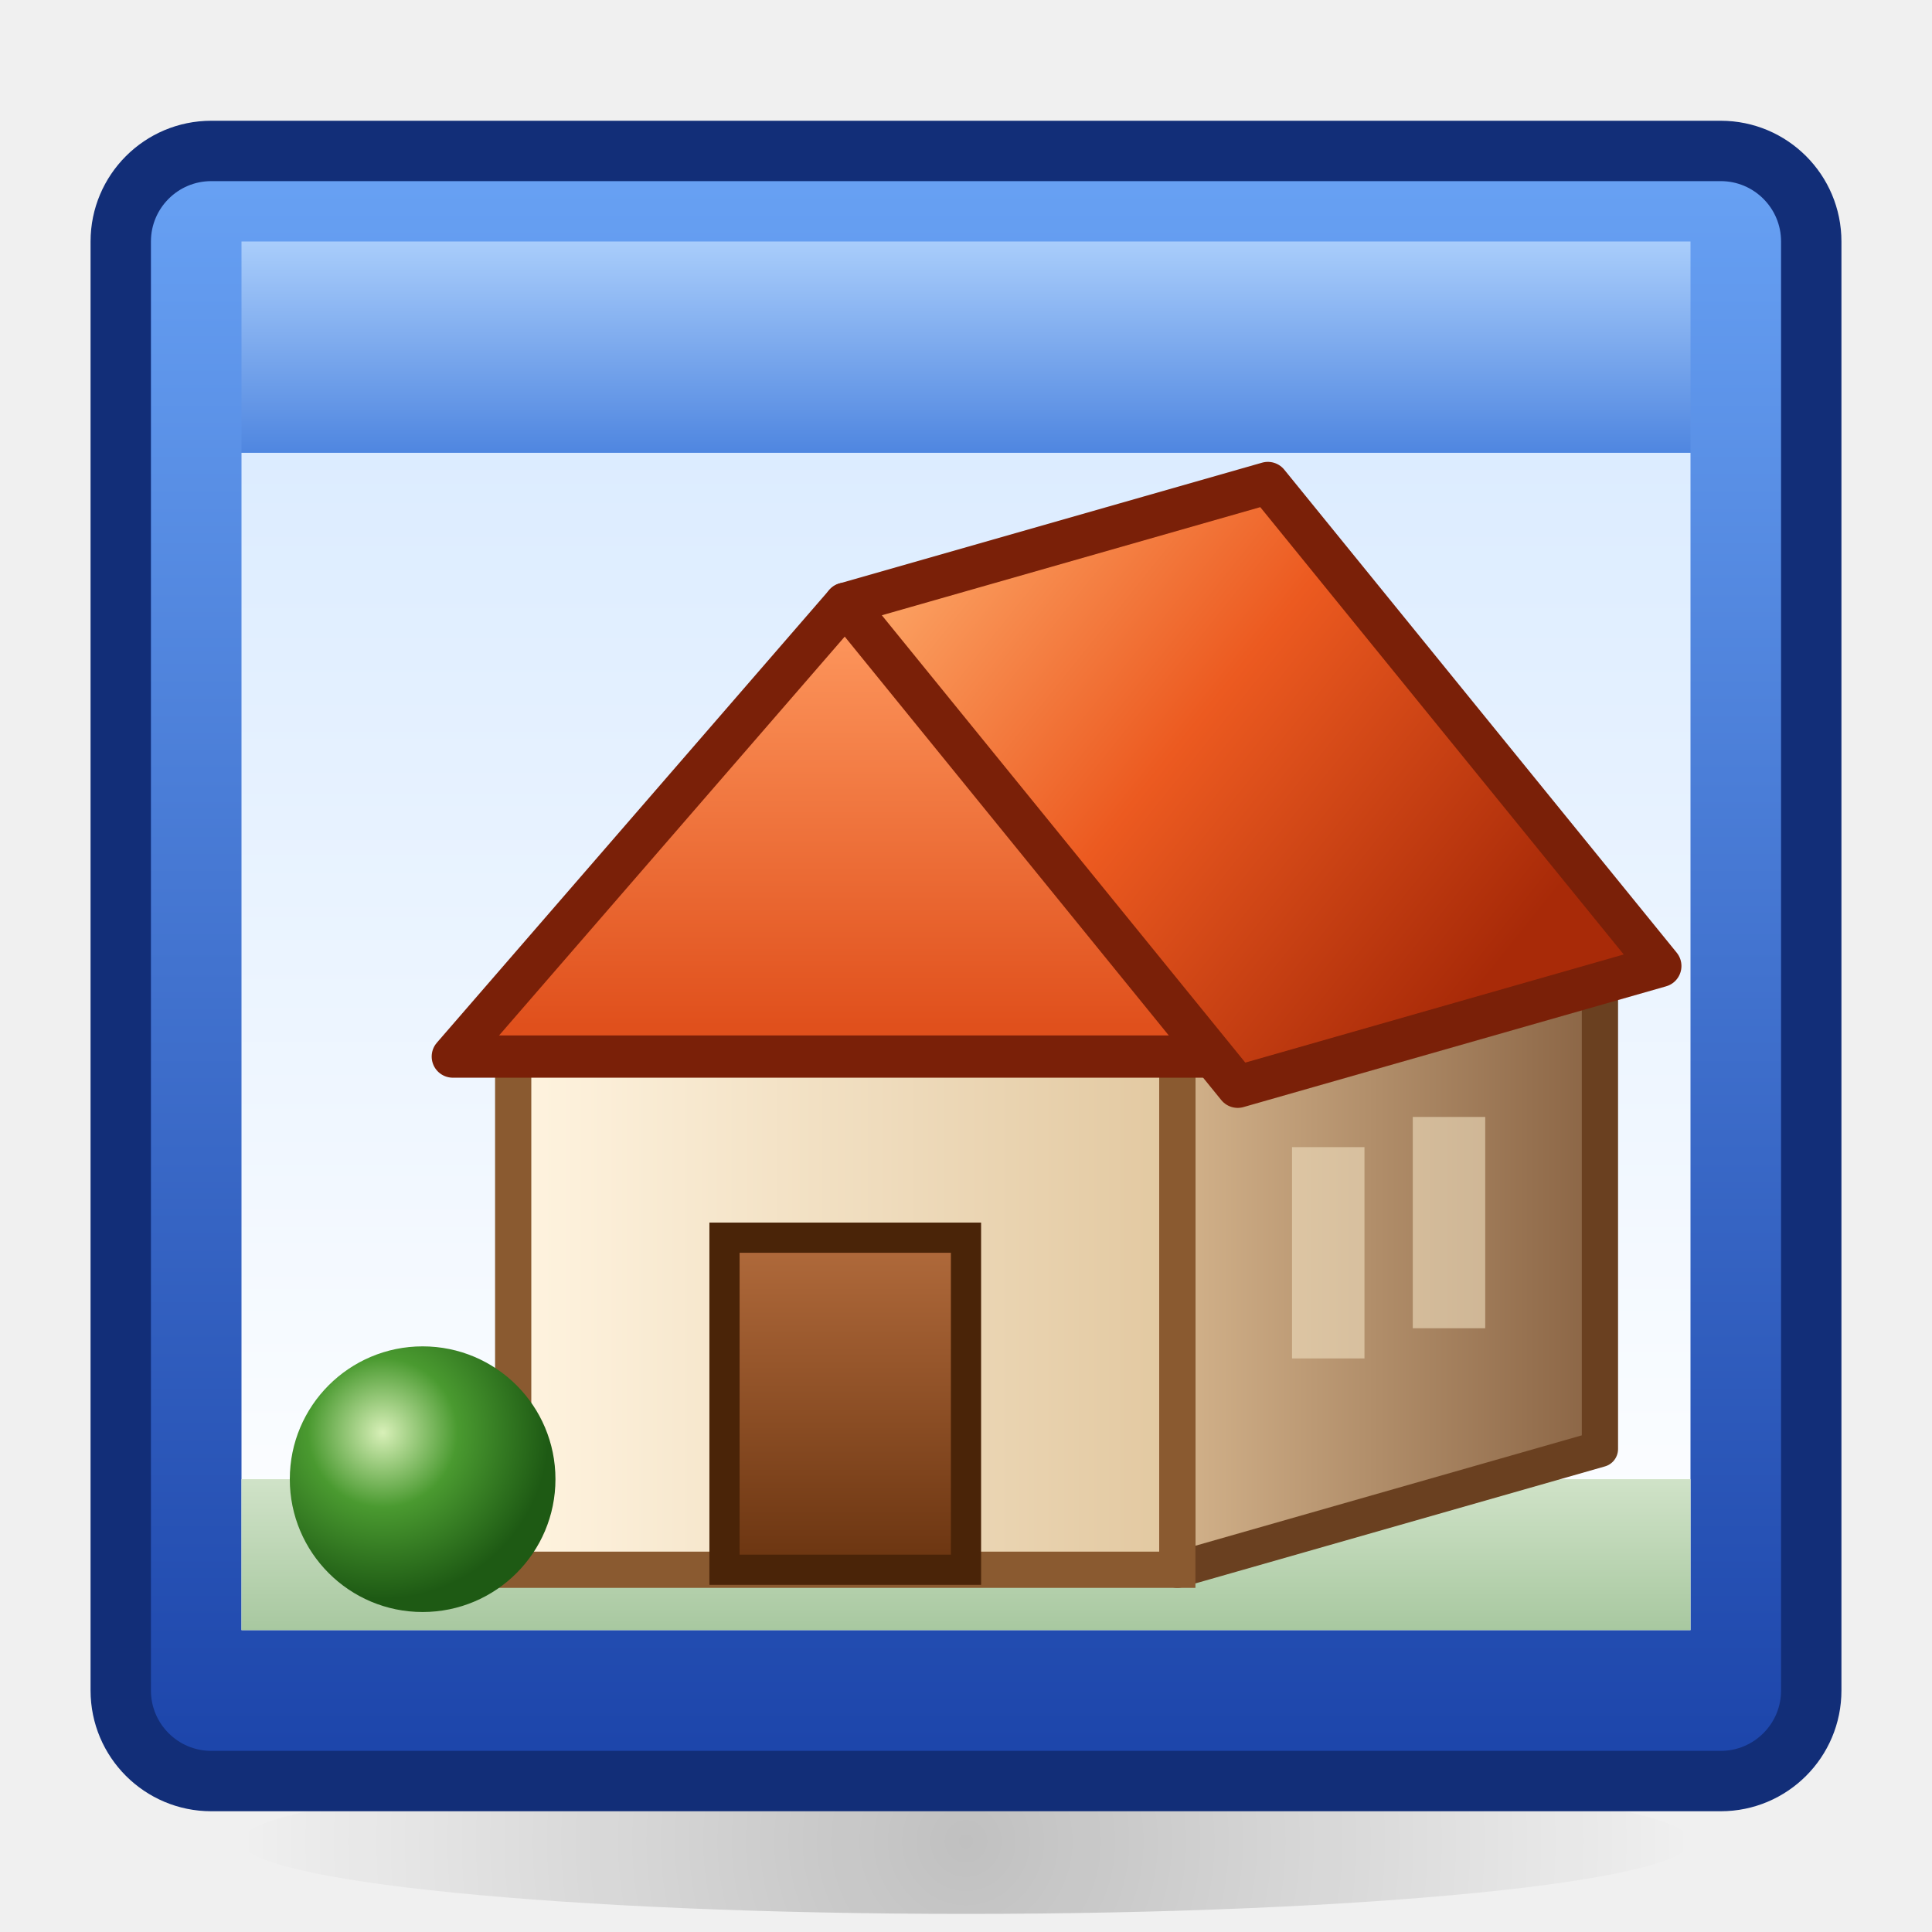
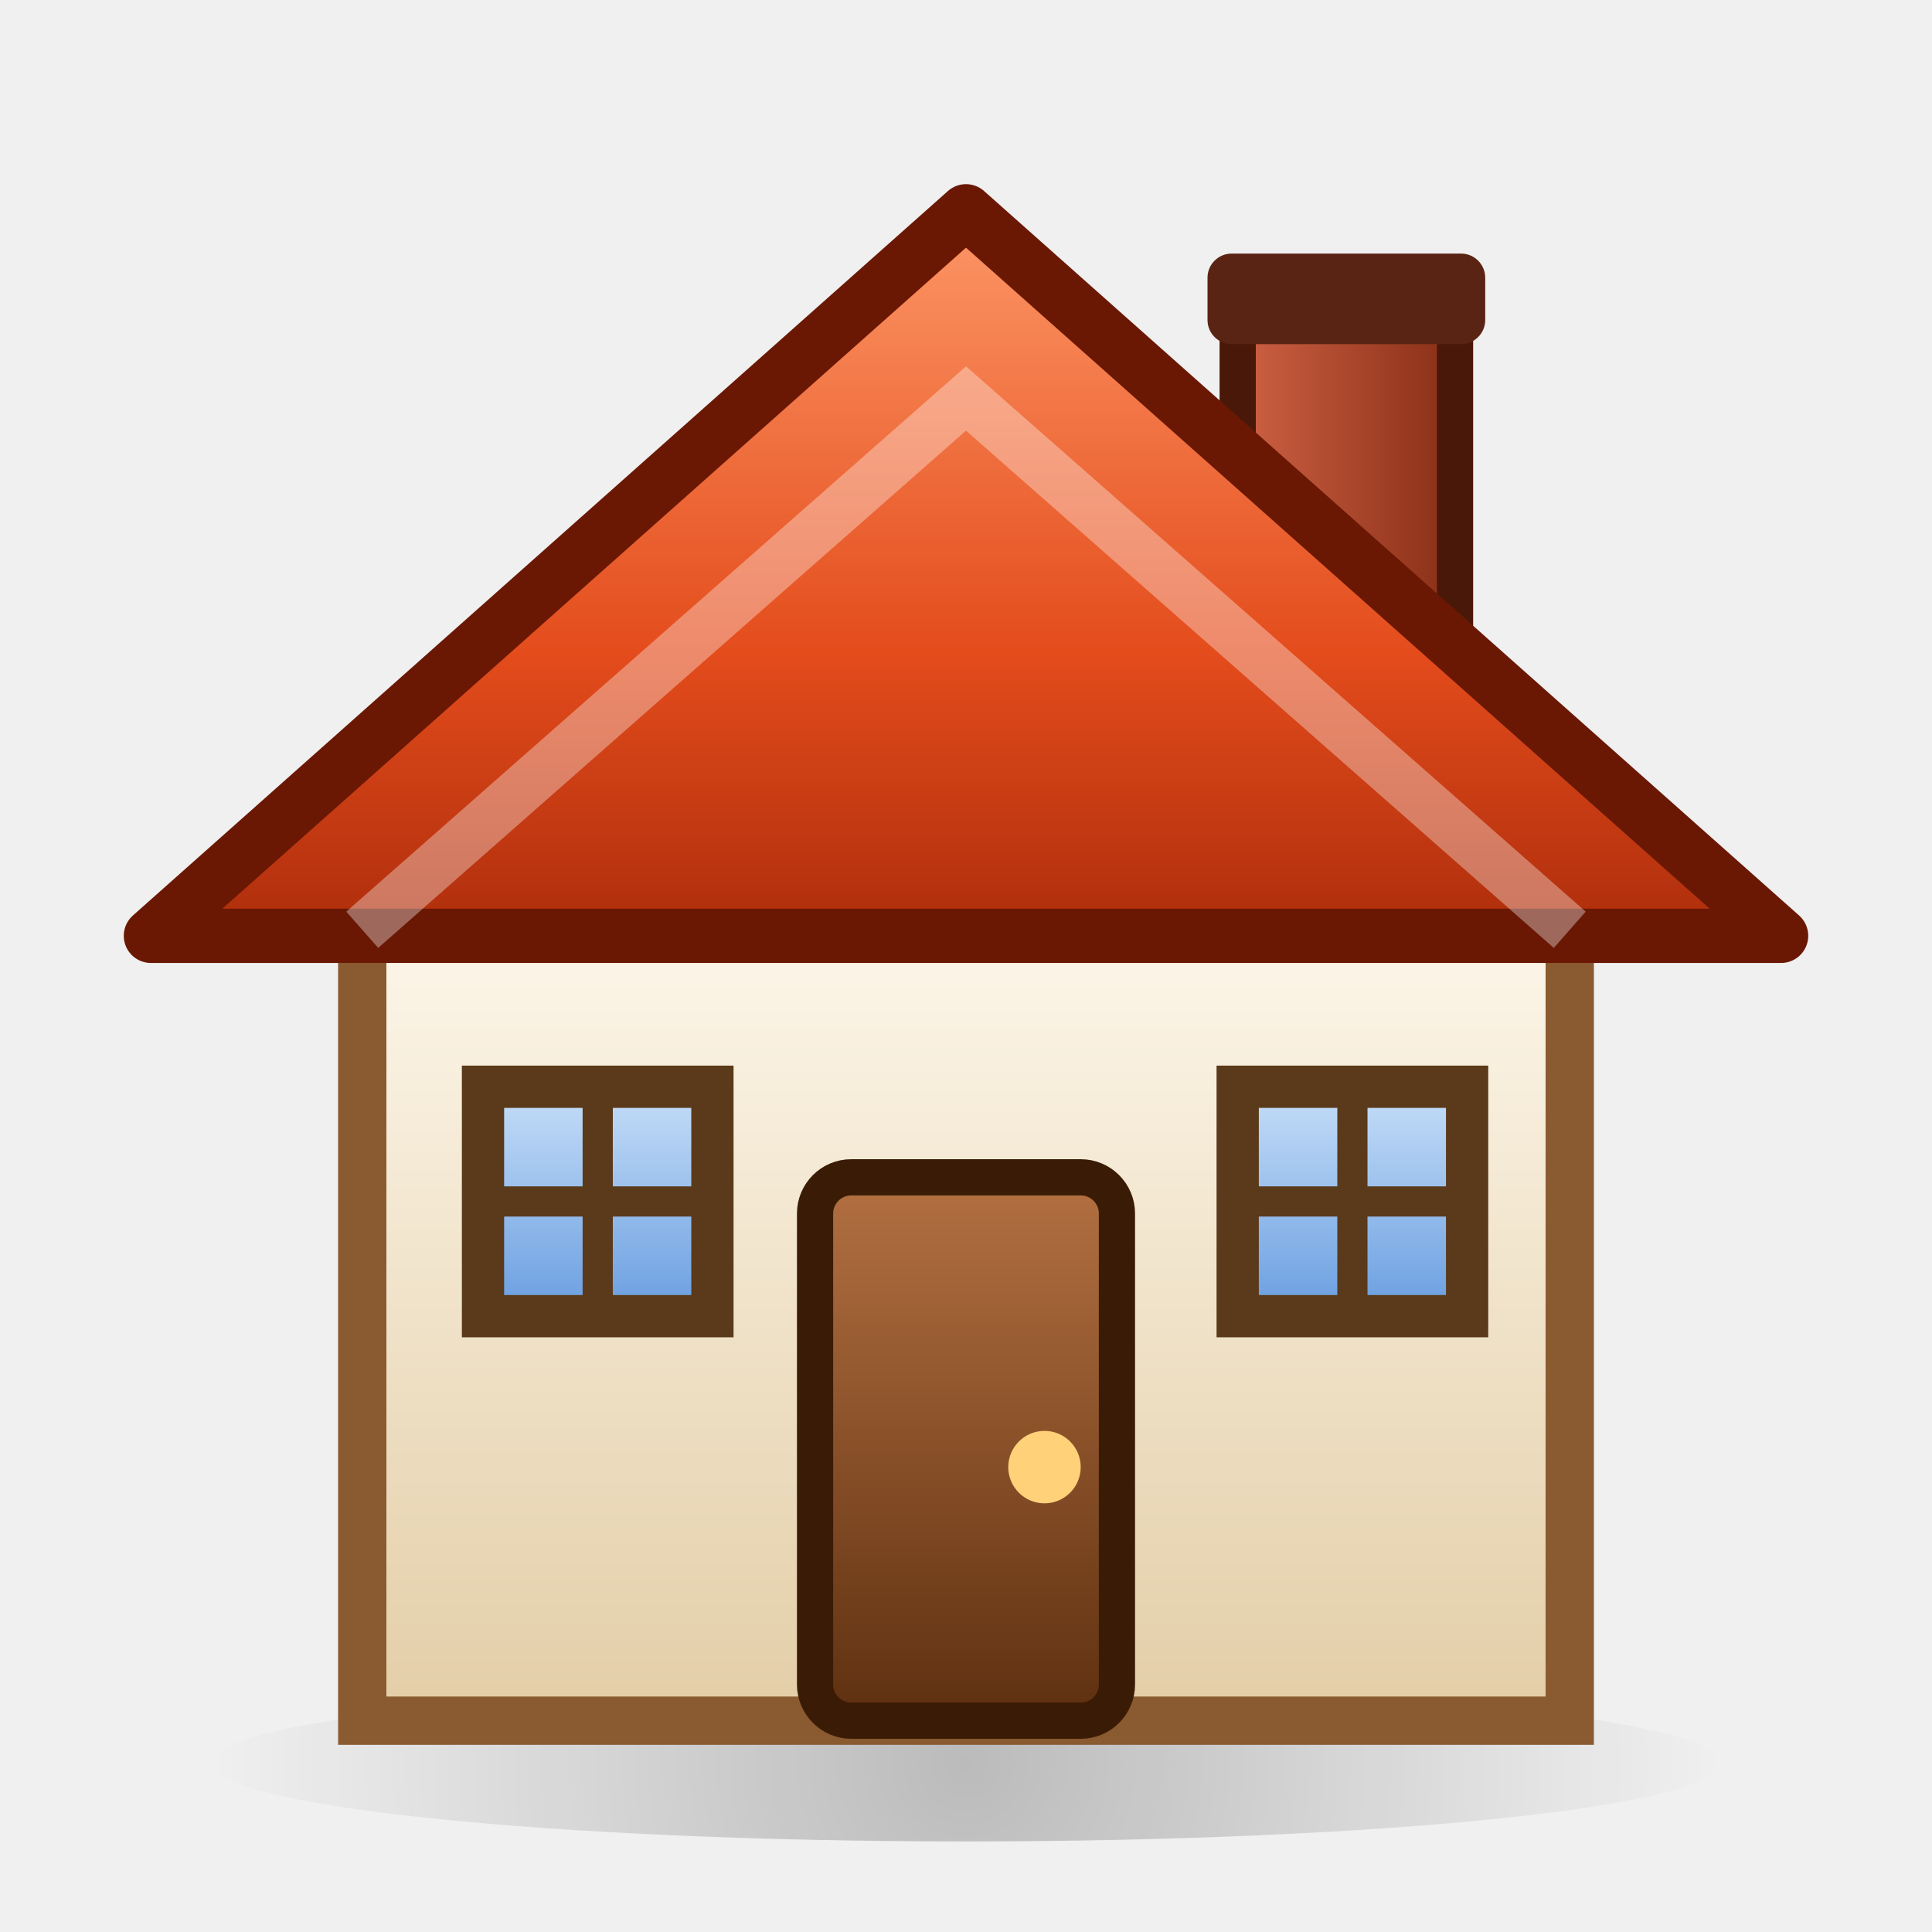
<svg xmlns="http://www.w3.org/2000/svg" width="32" height="32" viewBox="0 0 32 32">
  <defs>
-     <radialGradient id="g1" gradientUnits="userSpaceOnUse" cx="16" cy="30.5" r="12" fx="16" fy="30.5">
-       <stop offset="0" stop-color="#000000" stop-opacity="0.2" />
+     <radialGradient id="g1" gradientUnits="userSpaceOnUse" cx="16" cy="29.2" r="12.5" fx="16" fy="29.2">
+       <stop offset="0" stop-color="#000000" stop-opacity="0.22" />
      <stop offset="1" stop-color="#000000" stop-opacity="0" />
    </radialGradient>
-     <linearGradient id="g2" gradientUnits="userSpaceOnUse" x1="0" y1="2" x2="0" y2="30">
-       <stop offset="0" stop-color="#6aa4f6" />
-       <stop offset="1" stop-color="#1a42a8" />
+     <linearGradient id="g2" gradientUnits="userSpaceOnUse" x1="20" y1="0" x2="24" y2="0">
+       <stop offset="0" stop-color="#d8684a" />
+       <stop offset="1" stop-color="#8a3018" />
    </linearGradient>
-     <linearGradient id="g3" gradientUnits="userSpaceOnUse" x1="0" y1="4" x2="0" y2="7.5">
-       <stop offset="0" stop-color="#a9cdfb" />
-       <stop offset="1" stop-color="#4f86e0" />
+     <linearGradient id="g3" gradientUnits="userSpaceOnUse" x1="0" y1="14" x2="0" y2="29">
+       <stop offset="0" stop-color="#fffaf0" />
+       <stop offset="1" stop-color="#e2cca4" />
    </linearGradient>
-     <linearGradient id="g4" gradientUnits="userSpaceOnUse" x1="0" y1="7.5" x2="0" y2="27">
-       <stop offset="0" stop-color="#dcecff" />
-       <stop offset="1" stop-color="#ffffff" />
+     <linearGradient id="g4" gradientUnits="userSpaceOnUse" x1="0" y1="3" x2="0" y2="16">
+       <stop offset="0" stop-color="#ff9c6c" />
+       <stop offset="0.6" stop-color="#e44c1c" />
+       <stop offset="1" stop-color="#a82a0a" />
    </linearGradient>
-     <linearGradient id="g5" gradientUnits="userSpaceOnUse" x1="0" y1="24" x2="0" y2="27">
-       <stop offset="0" stop-color="#d8e8d0" />
-       <stop offset="1" stop-color="#a8c8a0" />
+     <linearGradient id="g5" gradientUnits="userSpaceOnUse" x1="0" y1="19" x2="0" y2="28.5">
+       <stop offset="0" stop-color="#b87444" />
+       <stop offset="1" stop-color="#5e3010" />
    </linearGradient>
-     <linearGradient id="g6" gradientUnits="userSpaceOnUse" x1="19" y1="0" x2="26.5" y2="0">
-       <stop offset="0" stop-color="#d8b890" />
-       <stop offset="1" stop-color="#8a6444" />
+     <linearGradient id="g6" gradientUnits="userSpaceOnUse" x1="0" y1="17" x2="0" y2="23">
+       <stop offset="0" stop-color="#e0f0ff" />
+       <stop offset="1" stop-color="#4a88d8" />
    </linearGradient>
-     <linearGradient id="g7" gradientUnits="userSpaceOnUse" x1="8.5" y1="0" x2="19.5" y2="0">
-       <stop offset="0" stop-color="#fff4e0" />
-       <stop offset="1" stop-color="#e2c8a0" />
-     </linearGradient>
-     <linearGradient id="g8" gradientUnits="userSpaceOnUse" x1="0" y1="10" x2="0" y2="17">
-       <stop offset="0" stop-color="#ff9a60" />
-       <stop offset="1" stop-color="#e0501c" />
-     </linearGradient>
-     <linearGradient id="g9" gradientUnits="userSpaceOnUse" x1="14" y1="9" x2="24" y2="17">
-       <stop offset="0" stop-color="#ffb070" />
-       <stop offset="0.5" stop-color="#ec5a20" />
-       <stop offset="1" stop-color="#a82a08" />
-     </linearGradient>
-     <linearGradient id="g10" gradientUnits="userSpaceOnUse" x1="0" y1="20" x2="0" y2="26">
-       <stop offset="0" stop-color="#b87040" />
-       <stop offset="1" stop-color="#6a3410" />
-     </linearGradient>
-     <radialGradient id="g11" gradientUnits="userSpaceOnUse" cx="6.34" cy="23.73" r="2.75" fx="6.34" fy="23.73">
-       <stop offset="0" stop-color="#d8f0b8" />
-       <stop offset="0.45" stop-color="#4a9a30" />
-       <stop offset="1" stop-color="#1e5a14" />
-     </radialGradient>
  </defs>
-   <ellipse cx="16" cy="30.5" rx="12" ry="1.2" fill="url(#g1)" />
-   <rect x="2" y="2.500" width="28" height="27" rx="1.500" fill="url(#g2)" stroke="#122e78" stroke-width="1" />
-   <rect x="4" y="4" width="24" height="3.500" fill="url(#g3)" />
-   <rect x="4" y="7.500" width="24" height="19.500" fill="url(#g4)" />
-   <rect x="4" y="24.500" width="24" height="2.500" fill="url(#g5)" />
-   <path d="M19.500 17L26.500 15.500V24L19.500 26z" fill="url(#g6)" stroke="#6a4020" stroke-width=".6" stroke-linejoin="round" />
-   <path d="M8.500 17h11v9h-11z" fill="url(#g7)" stroke="#8a5a30" stroke-width=".6" />
-   <path d="M7.500 17.500L14 10l6.500 7.500z" fill="url(#g8)" stroke="#7a2008" stroke-width=".7" stroke-linejoin="round" />
-   <path d="M14 10L21 8l6.500 8-7 2z" fill="url(#g9)" stroke="#7a2008" stroke-width=".7" stroke-linejoin="round" />
-   <rect x="12" y="20.500" width="4" height="5.500" fill="url(#g10)" stroke="#4a2408" stroke-width=".5" />
-   <path d="M22 19v3.500M24 18.500v3.500" stroke="#f0e0c0" stroke-opacity=".6" stroke-width="1.200" />
-   <circle cx="7" cy="24.5" r="2.2" fill="url(#g11)" />
+   <ellipse cx="16" cy="29.2" rx="12.5" ry="1.3" fill="url(#g1)" />
+   <rect x="20.500" y="5" width="3.600" height="8" fill="url(#g2)" stroke="#4a1808" stroke-width=".6" />
+   <rect x="20" y="4.200" width="4.600" height="1.500" rx=".4" fill="#5a2414" />
+   <rect x="6" y="14.500" width="20" height="14" fill="url(#g3)" stroke="#8a5a30" stroke-width=".8" />
+   <path d="M2.500 15.500L16 3.500l13.500 12z" fill="url(#g4)" stroke="#6a1804" stroke-width=".9" stroke-linejoin="round" />
+   <path d="M6 15.400L16 6.600l10 8.800" fill="none" stroke="#ffffff" stroke-opacity=".35" stroke-width=".8" />
+   <rect x="13.500" y="19.500" width="5" height="9" rx=".6" fill="url(#g5)" stroke="#3a1c06" stroke-width=".6" />
+   <circle cx="17.300" cy="24.300" r=".6" fill="#ffd27a" />
+   <rect x="8" y="18" width="3.800" height="3.800" fill="url(#g6)" stroke="#5a3a1a" stroke-width=".7" />
+   <path d="M8 19.900h3.800M9.9 18v3.800" stroke="#5a3a1a" stroke-width=".5" />
+   <rect x="20.5" y="18" width="3.800" height="3.800" fill="url(#g6)" stroke="#5a3a1a" stroke-width=".7" />
+   <path d="M20.5 19.900h3.800M22.4 18v3.800" stroke="#5a3a1a" stroke-width=".5" />
</svg>
